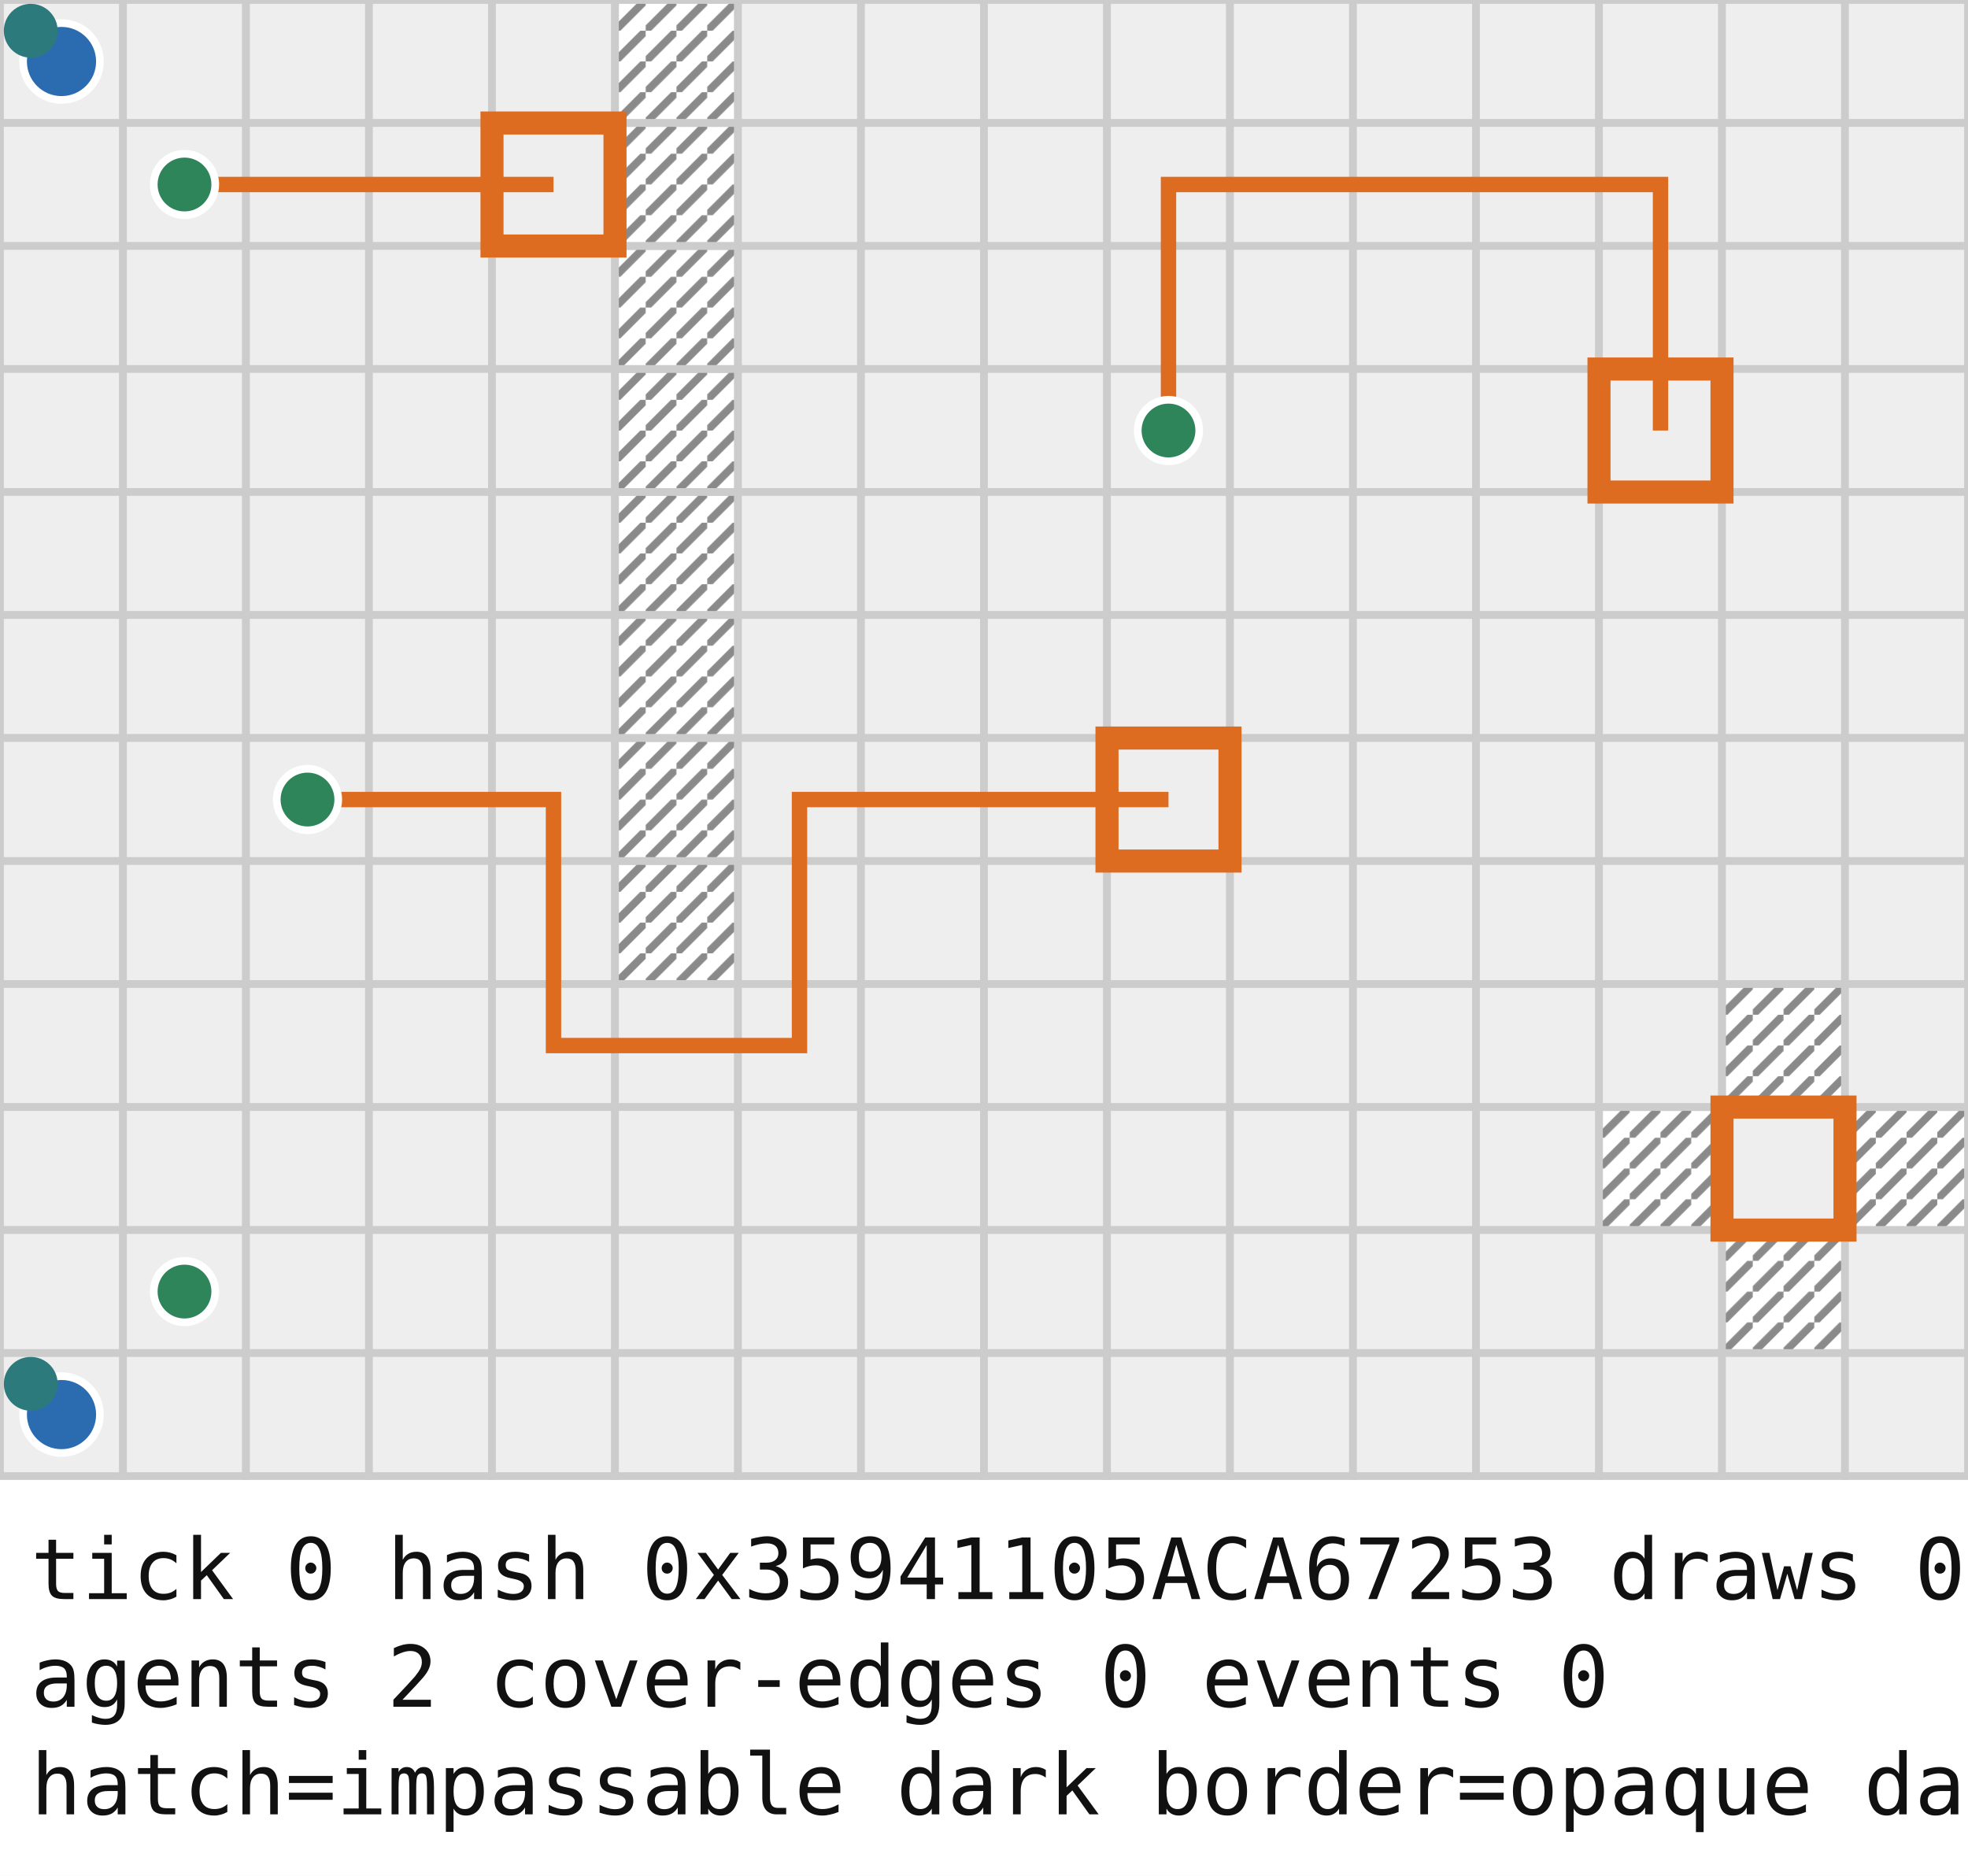
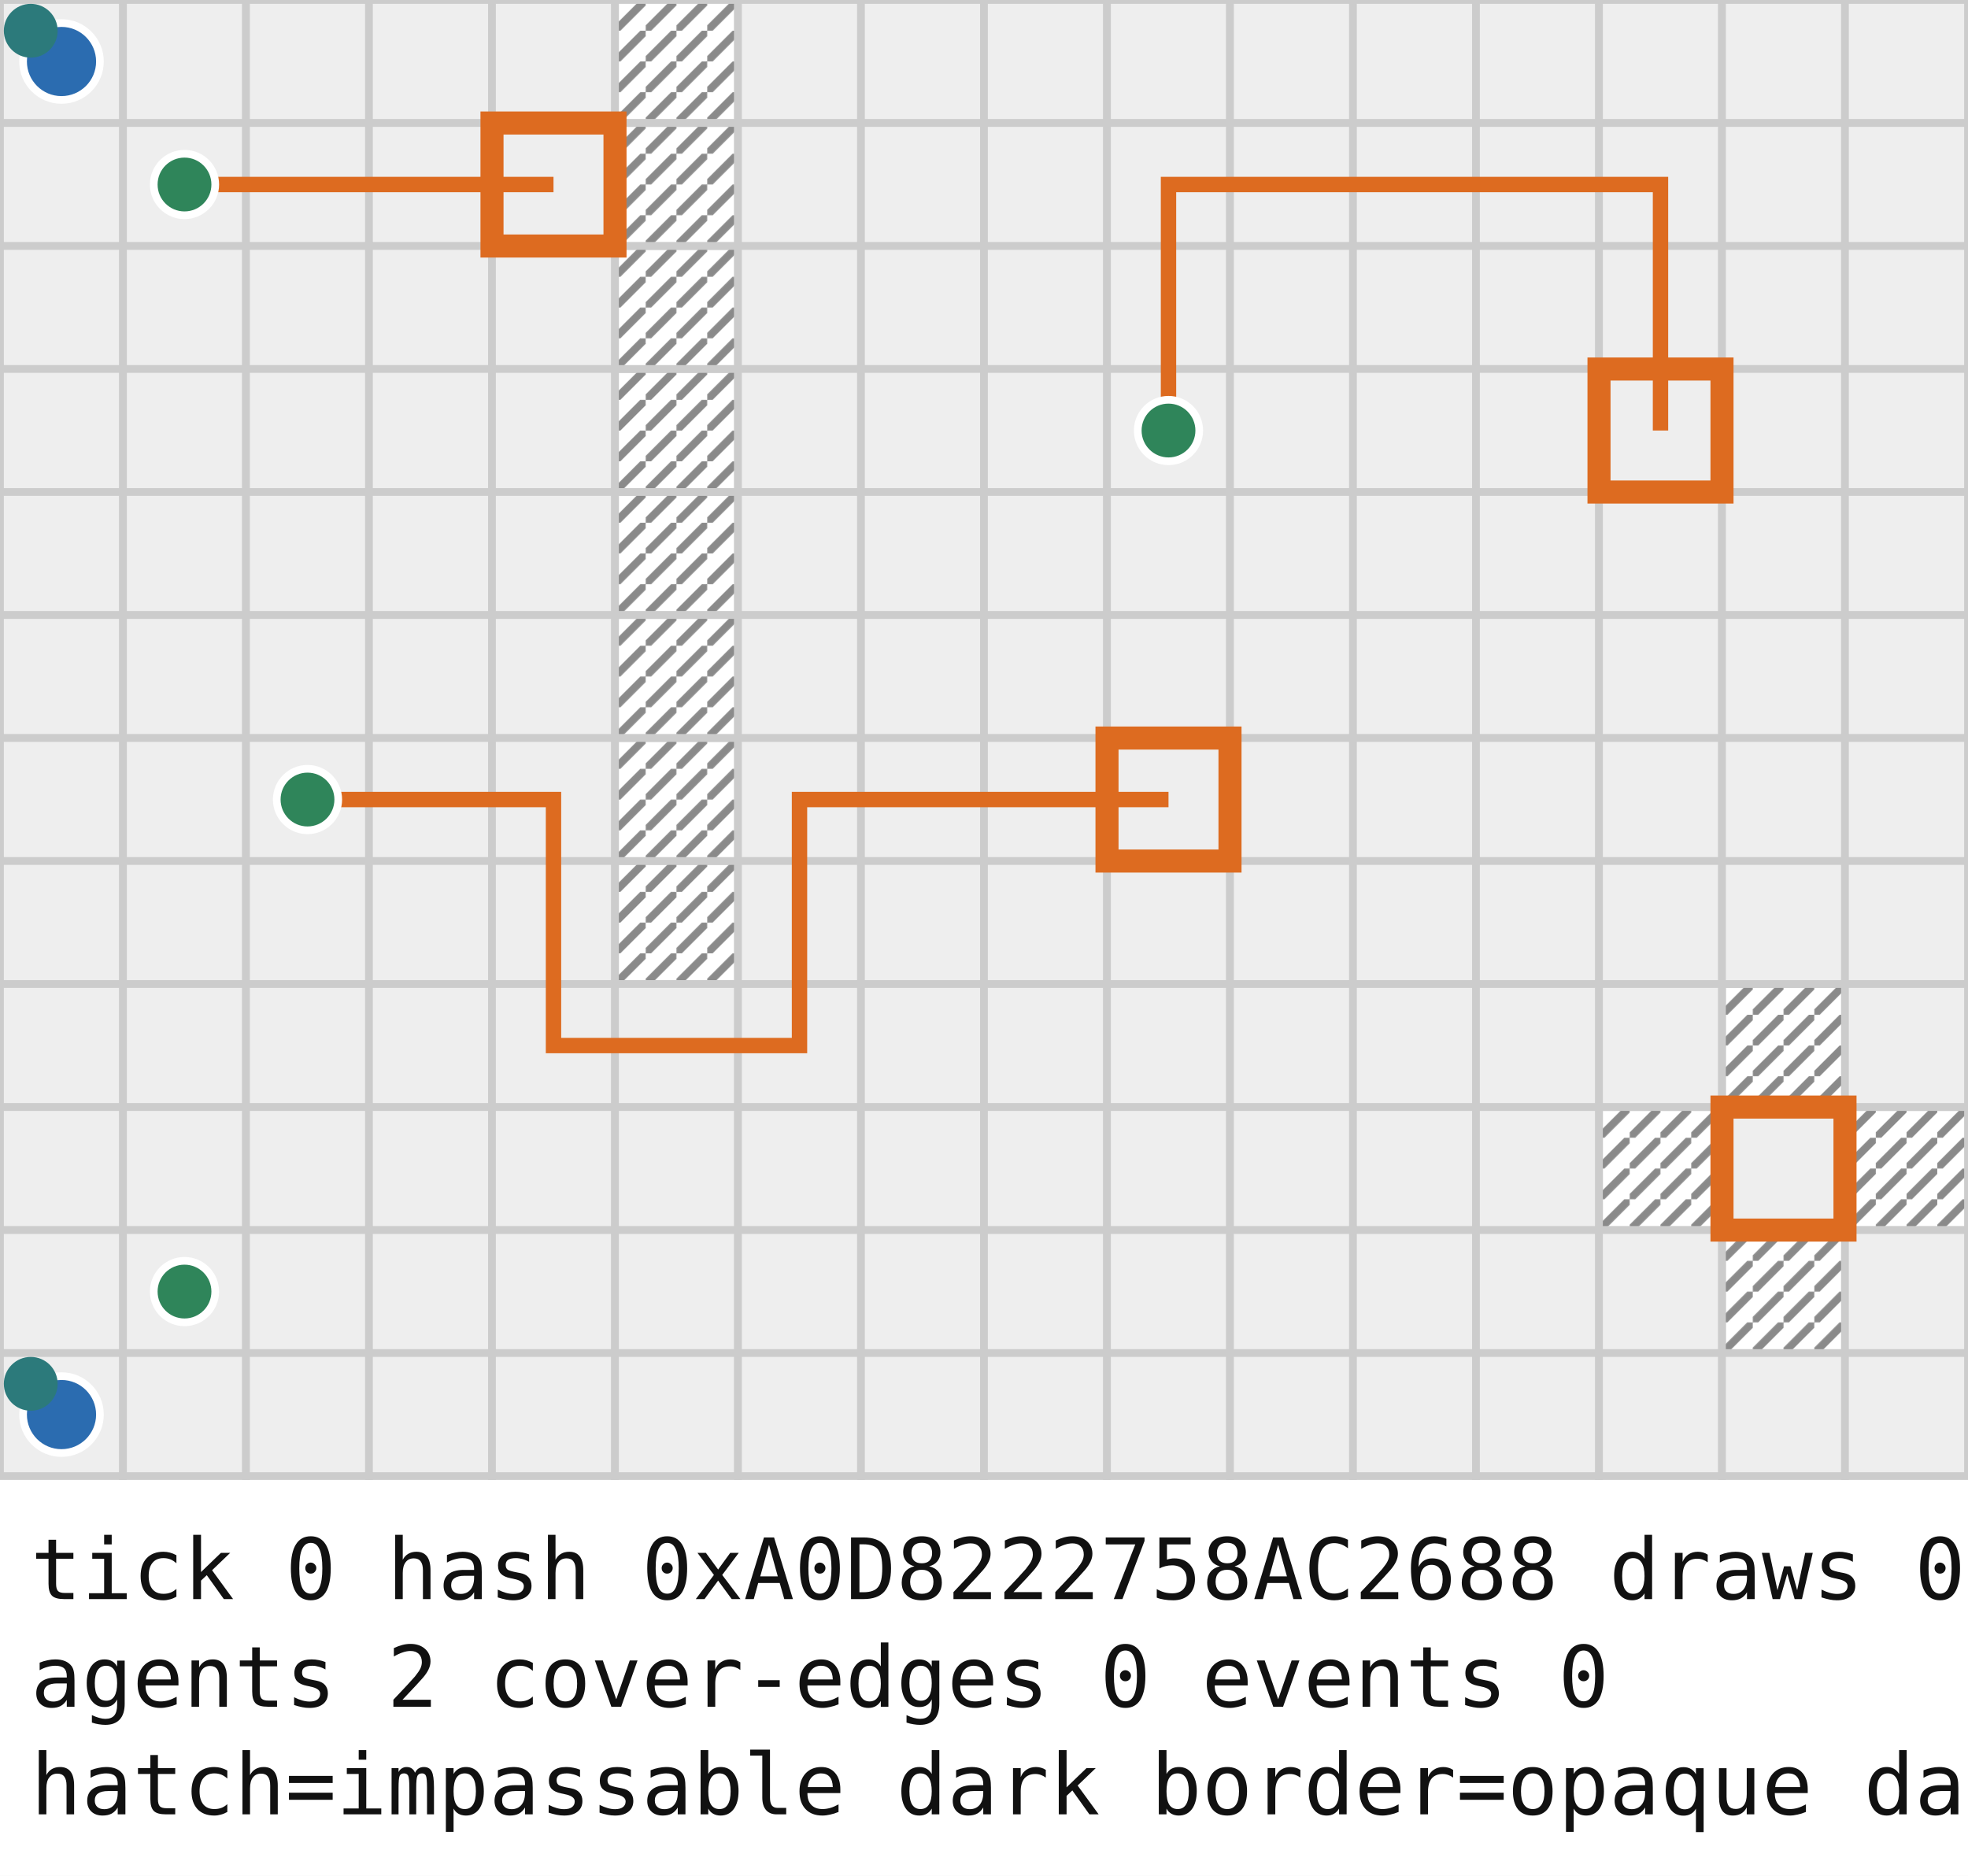
<svg xmlns="http://www.w3.org/2000/svg" width="256" height="244" viewBox="0 0 256 244">
  <defs>
    <pattern id="cw-hatch" width="4" height="4" patternUnits="userSpaceOnUse">
      <path d="M0,4 L4,0" stroke="#8a8a8a" stroke-width="1" />
    </pattern>
  </defs>
  <rect x="0" y="0" width="256" height="244" fill="#ffffff" />
  <rect x="0" y="0" width="16" height="16" fill="rgb(238,238,238)" stroke="#cccccc" stroke-width="1" />
  <rect x="16" y="0" width="16" height="16" fill="rgb(238,238,238)" stroke="#cccccc" stroke-width="1" />
  <rect x="32" y="0" width="16" height="16" fill="rgb(238,238,238)" stroke="#cccccc" stroke-width="1" />
  <rect x="48" y="0" width="16" height="16" fill="rgb(238,238,238)" stroke="#cccccc" stroke-width="1" />
  <rect x="64" y="0" width="16" height="16" fill="rgb(238,238,238)" stroke="#cccccc" stroke-width="1" />
  <rect x="80" y="0" width="16" height="16" fill="url(#cw-hatch)" stroke="#cccccc" stroke-width="1" />
  <rect x="96" y="0" width="16" height="16" fill="rgb(238,238,238)" stroke="#cccccc" stroke-width="1" />
  <rect x="112" y="0" width="16" height="16" fill="rgb(238,238,238)" stroke="#cccccc" stroke-width="1" />
  <rect x="128" y="0" width="16" height="16" fill="rgb(238,238,238)" stroke="#cccccc" stroke-width="1" />
  <rect x="144" y="0" width="16" height="16" fill="rgb(238,238,238)" stroke="#cccccc" stroke-width="1" />
  <rect x="160" y="0" width="16" height="16" fill="rgb(238,238,238)" stroke="#cccccc" stroke-width="1" />
  <rect x="176" y="0" width="16" height="16" fill="rgb(238,238,238)" stroke="#cccccc" stroke-width="1" />
  <rect x="192" y="0" width="16" height="16" fill="rgb(238,238,238)" stroke="#cccccc" stroke-width="1" />
  <rect x="208" y="0" width="16" height="16" fill="rgb(238,238,238)" stroke="#cccccc" stroke-width="1" />
  <rect x="224" y="0" width="16" height="16" fill="rgb(238,238,238)" stroke="#cccccc" stroke-width="1" />
  <rect x="240" y="0" width="16" height="16" fill="rgb(238,238,238)" stroke="#cccccc" stroke-width="1" />
  <rect x="0" y="16" width="16" height="16" fill="rgb(238,238,238)" stroke="#cccccc" stroke-width="1" />
  <rect x="16" y="16" width="16" height="16" fill="rgb(238,238,238)" stroke="#cccccc" stroke-width="1" />
  <rect x="32" y="16" width="16" height="16" fill="rgb(238,238,238)" stroke="#cccccc" stroke-width="1" />
  <rect x="48" y="16" width="16" height="16" fill="rgb(238,238,238)" stroke="#cccccc" stroke-width="1" />
  <rect x="64" y="16" width="16" height="16" fill="rgb(238,238,238)" stroke="#cccccc" stroke-width="1" />
  <rect x="80" y="16" width="16" height="16" fill="url(#cw-hatch)" stroke="#cccccc" stroke-width="1" />
  <rect x="96" y="16" width="16" height="16" fill="rgb(238,238,238)" stroke="#cccccc" stroke-width="1" />
  <rect x="112" y="16" width="16" height="16" fill="rgb(238,238,238)" stroke="#cccccc" stroke-width="1" />
  <rect x="128" y="16" width="16" height="16" fill="rgb(238,238,238)" stroke="#cccccc" stroke-width="1" />
  <rect x="144" y="16" width="16" height="16" fill="rgb(238,238,238)" stroke="#cccccc" stroke-width="1" />
  <rect x="160" y="16" width="16" height="16" fill="rgb(238,238,238)" stroke="#cccccc" stroke-width="1" />
  <rect x="176" y="16" width="16" height="16" fill="rgb(238,238,238)" stroke="#cccccc" stroke-width="1" />
  <rect x="192" y="16" width="16" height="16" fill="rgb(238,238,238)" stroke="#cccccc" stroke-width="1" />
  <rect x="208" y="16" width="16" height="16" fill="rgb(238,238,238)" stroke="#cccccc" stroke-width="1" />
  <rect x="224" y="16" width="16" height="16" fill="rgb(238,238,238)" stroke="#cccccc" stroke-width="1" />
  <rect x="240" y="16" width="16" height="16" fill="rgb(238,238,238)" stroke="#cccccc" stroke-width="1" />
  <rect x="0" y="32" width="16" height="16" fill="rgb(238,238,238)" stroke="#cccccc" stroke-width="1" />
  <rect x="16" y="32" width="16" height="16" fill="rgb(238,238,238)" stroke="#cccccc" stroke-width="1" />
  <rect x="32" y="32" width="16" height="16" fill="rgb(238,238,238)" stroke="#cccccc" stroke-width="1" />
  <rect x="48" y="32" width="16" height="16" fill="rgb(238,238,238)" stroke="#cccccc" stroke-width="1" />
  <rect x="64" y="32" width="16" height="16" fill="rgb(238,238,238)" stroke="#cccccc" stroke-width="1" />
  <rect x="80" y="32" width="16" height="16" fill="url(#cw-hatch)" stroke="#cccccc" stroke-width="1" />
  <rect x="96" y="32" width="16" height="16" fill="rgb(238,238,238)" stroke="#cccccc" stroke-width="1" />
  <rect x="112" y="32" width="16" height="16" fill="rgb(238,238,238)" stroke="#cccccc" stroke-width="1" />
  <rect x="128" y="32" width="16" height="16" fill="rgb(238,238,238)" stroke="#cccccc" stroke-width="1" />
  <rect x="144" y="32" width="16" height="16" fill="rgb(238,238,238)" stroke="#cccccc" stroke-width="1" />
  <rect x="160" y="32" width="16" height="16" fill="rgb(238,238,238)" stroke="#cccccc" stroke-width="1" />
  <rect x="176" y="32" width="16" height="16" fill="rgb(238,238,238)" stroke="#cccccc" stroke-width="1" />
  <rect x="192" y="32" width="16" height="16" fill="rgb(238,238,238)" stroke="#cccccc" stroke-width="1" />
  <rect x="208" y="32" width="16" height="16" fill="rgb(238,238,238)" stroke="#cccccc" stroke-width="1" />
  <rect x="224" y="32" width="16" height="16" fill="rgb(238,238,238)" stroke="#cccccc" stroke-width="1" />
  <rect x="240" y="32" width="16" height="16" fill="rgb(238,238,238)" stroke="#cccccc" stroke-width="1" />
  <rect x="0" y="48" width="16" height="16" fill="rgb(238,238,238)" stroke="#cccccc" stroke-width="1" />
  <rect x="16" y="48" width="16" height="16" fill="rgb(238,238,238)" stroke="#cccccc" stroke-width="1" />
  <rect x="32" y="48" width="16" height="16" fill="rgb(238,238,238)" stroke="#cccccc" stroke-width="1" />
  <rect x="48" y="48" width="16" height="16" fill="rgb(238,238,238)" stroke="#cccccc" stroke-width="1" />
  <rect x="64" y="48" width="16" height="16" fill="rgb(238,238,238)" stroke="#cccccc" stroke-width="1" />
  <rect x="80" y="48" width="16" height="16" fill="url(#cw-hatch)" stroke="#cccccc" stroke-width="1" />
  <rect x="96" y="48" width="16" height="16" fill="rgb(238,238,238)" stroke="#cccccc" stroke-width="1" />
  <rect x="112" y="48" width="16" height="16" fill="rgb(238,238,238)" stroke="#cccccc" stroke-width="1" />
  <rect x="128" y="48" width="16" height="16" fill="rgb(238,238,238)" stroke="#cccccc" stroke-width="1" />
  <rect x="144" y="48" width="16" height="16" fill="rgb(238,238,238)" stroke="#cccccc" stroke-width="1" />
  <rect x="160" y="48" width="16" height="16" fill="rgb(238,238,238)" stroke="#cccccc" stroke-width="1" />
  <rect x="176" y="48" width="16" height="16" fill="rgb(238,238,238)" stroke="#cccccc" stroke-width="1" />
  <rect x="192" y="48" width="16" height="16" fill="rgb(238,238,238)" stroke="#cccccc" stroke-width="1" />
  <rect x="208" y="48" width="16" height="16" fill="rgb(238,238,238)" stroke="#cccccc" stroke-width="1" />
  <rect x="224" y="48" width="16" height="16" fill="rgb(238,238,238)" stroke="#cccccc" stroke-width="1" />
  <rect x="240" y="48" width="16" height="16" fill="rgb(238,238,238)" stroke="#cccccc" stroke-width="1" />
  <rect x="0" y="64" width="16" height="16" fill="rgb(238,238,238)" stroke="#cccccc" stroke-width="1" />
  <rect x="16" y="64" width="16" height="16" fill="rgb(238,238,238)" stroke="#cccccc" stroke-width="1" />
  <rect x="32" y="64" width="16" height="16" fill="rgb(238,238,238)" stroke="#cccccc" stroke-width="1" />
  <rect x="48" y="64" width="16" height="16" fill="rgb(238,238,238)" stroke="#cccccc" stroke-width="1" />
  <rect x="64" y="64" width="16" height="16" fill="rgb(238,238,238)" stroke="#cccccc" stroke-width="1" />
  <rect x="80" y="64" width="16" height="16" fill="url(#cw-hatch)" stroke="#cccccc" stroke-width="1" />
  <rect x="96" y="64" width="16" height="16" fill="rgb(238,238,238)" stroke="#cccccc" stroke-width="1" />
  <rect x="112" y="64" width="16" height="16" fill="rgb(238,238,238)" stroke="#cccccc" stroke-width="1" />
  <rect x="128" y="64" width="16" height="16" fill="rgb(238,238,238)" stroke="#cccccc" stroke-width="1" />
  <rect x="144" y="64" width="16" height="16" fill="rgb(238,238,238)" stroke="#cccccc" stroke-width="1" />
  <rect x="160" y="64" width="16" height="16" fill="rgb(238,238,238)" stroke="#cccccc" stroke-width="1" />
  <rect x="176" y="64" width="16" height="16" fill="rgb(238,238,238)" stroke="#cccccc" stroke-width="1" />
  <rect x="192" y="64" width="16" height="16" fill="rgb(238,238,238)" stroke="#cccccc" stroke-width="1" />
  <rect x="208" y="64" width="16" height="16" fill="rgb(238,238,238)" stroke="#cccccc" stroke-width="1" />
  <rect x="224" y="64" width="16" height="16" fill="rgb(238,238,238)" stroke="#cccccc" stroke-width="1" />
  <rect x="240" y="64" width="16" height="16" fill="rgb(238,238,238)" stroke="#cccccc" stroke-width="1" />
  <rect x="0" y="80" width="16" height="16" fill="rgb(238,238,238)" stroke="#cccccc" stroke-width="1" />
  <rect x="16" y="80" width="16" height="16" fill="rgb(238,238,238)" stroke="#cccccc" stroke-width="1" />
  <rect x="32" y="80" width="16" height="16" fill="rgb(238,238,238)" stroke="#cccccc" stroke-width="1" />
  <rect x="48" y="80" width="16" height="16" fill="rgb(238,238,238)" stroke="#cccccc" stroke-width="1" />
  <rect x="64" y="80" width="16" height="16" fill="rgb(238,238,238)" stroke="#cccccc" stroke-width="1" />
  <rect x="80" y="80" width="16" height="16" fill="url(#cw-hatch)" stroke="#cccccc" stroke-width="1" />
  <rect x="96" y="80" width="16" height="16" fill="rgb(238,238,238)" stroke="#cccccc" stroke-width="1" />
  <rect x="112" y="80" width="16" height="16" fill="rgb(238,238,238)" stroke="#cccccc" stroke-width="1" />
  <rect x="128" y="80" width="16" height="16" fill="rgb(238,238,238)" stroke="#cccccc" stroke-width="1" />
  <rect x="144" y="80" width="16" height="16" fill="rgb(238,238,238)" stroke="#cccccc" stroke-width="1" />
  <rect x="160" y="80" width="16" height="16" fill="rgb(238,238,238)" stroke="#cccccc" stroke-width="1" />
  <rect x="176" y="80" width="16" height="16" fill="rgb(238,238,238)" stroke="#cccccc" stroke-width="1" />
  <rect x="192" y="80" width="16" height="16" fill="rgb(238,238,238)" stroke="#cccccc" stroke-width="1" />
  <rect x="208" y="80" width="16" height="16" fill="rgb(238,238,238)" stroke="#cccccc" stroke-width="1" />
  <rect x="224" y="80" width="16" height="16" fill="rgb(238,238,238)" stroke="#cccccc" stroke-width="1" />
  <rect x="240" y="80" width="16" height="16" fill="rgb(238,238,238)" stroke="#cccccc" stroke-width="1" />
  <rect x="0" y="96" width="16" height="16" fill="rgb(238,238,238)" stroke="#cccccc" stroke-width="1" />
  <rect x="16" y="96" width="16" height="16" fill="rgb(238,238,238)" stroke="#cccccc" stroke-width="1" />
  <rect x="32" y="96" width="16" height="16" fill="rgb(238,238,238)" stroke="#cccccc" stroke-width="1" />
  <rect x="48" y="96" width="16" height="16" fill="rgb(238,238,238)" stroke="#cccccc" stroke-width="1" />
  <rect x="64" y="96" width="16" height="16" fill="rgb(238,238,238)" stroke="#cccccc" stroke-width="1" />
  <rect x="80" y="96" width="16" height="16" fill="url(#cw-hatch)" stroke="#cccccc" stroke-width="1" />
  <rect x="96" y="96" width="16" height="16" fill="rgb(238,238,238)" stroke="#cccccc" stroke-width="1" />
  <rect x="112" y="96" width="16" height="16" fill="rgb(238,238,238)" stroke="#cccccc" stroke-width="1" />
  <rect x="128" y="96" width="16" height="16" fill="rgb(238,238,238)" stroke="#cccccc" stroke-width="1" />
  <rect x="144" y="96" width="16" height="16" fill="rgb(238,238,238)" stroke="#cccccc" stroke-width="1" />
  <rect x="160" y="96" width="16" height="16" fill="rgb(238,238,238)" stroke="#cccccc" stroke-width="1" />
  <rect x="176" y="96" width="16" height="16" fill="rgb(238,238,238)" stroke="#cccccc" stroke-width="1" />
  <rect x="192" y="96" width="16" height="16" fill="rgb(238,238,238)" stroke="#cccccc" stroke-width="1" />
  <rect x="208" y="96" width="16" height="16" fill="rgb(238,238,238)" stroke="#cccccc" stroke-width="1" />
  <rect x="224" y="96" width="16" height="16" fill="rgb(238,238,238)" stroke="#cccccc" stroke-width="1" />
  <rect x="240" y="96" width="16" height="16" fill="rgb(238,238,238)" stroke="#cccccc" stroke-width="1" />
  <rect x="0" y="112" width="16" height="16" fill="rgb(238,238,238)" stroke="#cccccc" stroke-width="1" />
  <rect x="16" y="112" width="16" height="16" fill="rgb(238,238,238)" stroke="#cccccc" stroke-width="1" />
  <rect x="32" y="112" width="16" height="16" fill="rgb(238,238,238)" stroke="#cccccc" stroke-width="1" />
  <rect x="48" y="112" width="16" height="16" fill="rgb(238,238,238)" stroke="#cccccc" stroke-width="1" />
  <rect x="64" y="112" width="16" height="16" fill="rgb(238,238,238)" stroke="#cccccc" stroke-width="1" />
  <rect x="80" y="112" width="16" height="16" fill="url(#cw-hatch)" stroke="#cccccc" stroke-width="1" />
  <rect x="96" y="112" width="16" height="16" fill="rgb(238,238,238)" stroke="#cccccc" stroke-width="1" />
  <rect x="112" y="112" width="16" height="16" fill="rgb(238,238,238)" stroke="#cccccc" stroke-width="1" />
  <rect x="128" y="112" width="16" height="16" fill="rgb(238,238,238)" stroke="#cccccc" stroke-width="1" />
  <rect x="144" y="112" width="16" height="16" fill="rgb(238,238,238)" stroke="#cccccc" stroke-width="1" />
  <rect x="160" y="112" width="16" height="16" fill="rgb(238,238,238)" stroke="#cccccc" stroke-width="1" />
  <rect x="176" y="112" width="16" height="16" fill="rgb(238,238,238)" stroke="#cccccc" stroke-width="1" />
  <rect x="192" y="112" width="16" height="16" fill="rgb(238,238,238)" stroke="#cccccc" stroke-width="1" />
  <rect x="208" y="112" width="16" height="16" fill="rgb(238,238,238)" stroke="#cccccc" stroke-width="1" />
  <rect x="224" y="112" width="16" height="16" fill="rgb(238,238,238)" stroke="#cccccc" stroke-width="1" />
  <rect x="240" y="112" width="16" height="16" fill="rgb(238,238,238)" stroke="#cccccc" stroke-width="1" />
  <rect x="0" y="128" width="16" height="16" fill="rgb(238,238,238)" stroke="#cccccc" stroke-width="1" />
  <rect x="16" y="128" width="16" height="16" fill="rgb(238,238,238)" stroke="#cccccc" stroke-width="1" />
  <rect x="32" y="128" width="16" height="16" fill="rgb(238,238,238)" stroke="#cccccc" stroke-width="1" />
  <rect x="48" y="128" width="16" height="16" fill="rgb(238,238,238)" stroke="#cccccc" stroke-width="1" />
  <rect x="64" y="128" width="16" height="16" fill="rgb(238,238,238)" stroke="#cccccc" stroke-width="1" />
  <rect x="80" y="128" width="16" height="16" fill="rgb(238,238,238)" stroke="#cccccc" stroke-width="1" />
  <rect x="96" y="128" width="16" height="16" fill="rgb(238,238,238)" stroke="#cccccc" stroke-width="1" />
  <rect x="112" y="128" width="16" height="16" fill="rgb(238,238,238)" stroke="#cccccc" stroke-width="1" />
  <rect x="128" y="128" width="16" height="16" fill="rgb(238,238,238)" stroke="#cccccc" stroke-width="1" />
  <rect x="144" y="128" width="16" height="16" fill="rgb(238,238,238)" stroke="#cccccc" stroke-width="1" />
  <rect x="160" y="128" width="16" height="16" fill="rgb(238,238,238)" stroke="#cccccc" stroke-width="1" />
  <rect x="176" y="128" width="16" height="16" fill="rgb(238,238,238)" stroke="#cccccc" stroke-width="1" />
  <rect x="192" y="128" width="16" height="16" fill="rgb(238,238,238)" stroke="#cccccc" stroke-width="1" />
  <rect x="208" y="128" width="16" height="16" fill="rgb(238,238,238)" stroke="#cccccc" stroke-width="1" />
  <rect x="224" y="128" width="16" height="16" fill="url(#cw-hatch)" stroke="#cccccc" stroke-width="1" />
  <rect x="240" y="128" width="16" height="16" fill="rgb(238,238,238)" stroke="#cccccc" stroke-width="1" />
  <rect x="0" y="144" width="16" height="16" fill="rgb(238,238,238)" stroke="#cccccc" stroke-width="1" />
  <rect x="16" y="144" width="16" height="16" fill="rgb(238,238,238)" stroke="#cccccc" stroke-width="1" />
  <rect x="32" y="144" width="16" height="16" fill="rgb(238,238,238)" stroke="#cccccc" stroke-width="1" />
  <rect x="48" y="144" width="16" height="16" fill="rgb(238,238,238)" stroke="#cccccc" stroke-width="1" />
  <rect x="64" y="144" width="16" height="16" fill="rgb(238,238,238)" stroke="#cccccc" stroke-width="1" />
  <rect x="80" y="144" width="16" height="16" fill="rgb(238,238,238)" stroke="#cccccc" stroke-width="1" />
  <rect x="96" y="144" width="16" height="16" fill="rgb(238,238,238)" stroke="#cccccc" stroke-width="1" />
  <rect x="112" y="144" width="16" height="16" fill="rgb(238,238,238)" stroke="#cccccc" stroke-width="1" />
  <rect x="128" y="144" width="16" height="16" fill="rgb(238,238,238)" stroke="#cccccc" stroke-width="1" />
  <rect x="144" y="144" width="16" height="16" fill="rgb(238,238,238)" stroke="#cccccc" stroke-width="1" />
  <rect x="160" y="144" width="16" height="16" fill="rgb(238,238,238)" stroke="#cccccc" stroke-width="1" />
  <rect x="176" y="144" width="16" height="16" fill="rgb(238,238,238)" stroke="#cccccc" stroke-width="1" />
  <rect x="192" y="144" width="16" height="16" fill="rgb(238,238,238)" stroke="#cccccc" stroke-width="1" />
  <rect x="208" y="144" width="16" height="16" fill="url(#cw-hatch)" stroke="#cccccc" stroke-width="1" />
  <rect x="224" y="144" width="16" height="16" fill="rgb(238,238,238)" stroke="#cccccc" stroke-width="1" />
  <rect x="240" y="144" width="16" height="16" fill="url(#cw-hatch)" stroke="#cccccc" stroke-width="1" />
  <rect x="0" y="160" width="16" height="16" fill="rgb(238,238,238)" stroke="#cccccc" stroke-width="1" />
  <rect x="16" y="160" width="16" height="16" fill="rgb(238,238,238)" stroke="#cccccc" stroke-width="1" />
  <rect x="32" y="160" width="16" height="16" fill="rgb(238,238,238)" stroke="#cccccc" stroke-width="1" />
  <rect x="48" y="160" width="16" height="16" fill="rgb(238,238,238)" stroke="#cccccc" stroke-width="1" />
  <rect x="64" y="160" width="16" height="16" fill="rgb(238,238,238)" stroke="#cccccc" stroke-width="1" />
  <rect x="80" y="160" width="16" height="16" fill="rgb(238,238,238)" stroke="#cccccc" stroke-width="1" />
  <rect x="96" y="160" width="16" height="16" fill="rgb(238,238,238)" stroke="#cccccc" stroke-width="1" />
  <rect x="112" y="160" width="16" height="16" fill="rgb(238,238,238)" stroke="#cccccc" stroke-width="1" />
  <rect x="128" y="160" width="16" height="16" fill="rgb(238,238,238)" stroke="#cccccc" stroke-width="1" />
  <rect x="144" y="160" width="16" height="16" fill="rgb(238,238,238)" stroke="#cccccc" stroke-width="1" />
  <rect x="160" y="160" width="16" height="16" fill="rgb(238,238,238)" stroke="#cccccc" stroke-width="1" />
  <rect x="176" y="160" width="16" height="16" fill="rgb(238,238,238)" stroke="#cccccc" stroke-width="1" />
  <rect x="192" y="160" width="16" height="16" fill="rgb(238,238,238)" stroke="#cccccc" stroke-width="1" />
  <rect x="208" y="160" width="16" height="16" fill="rgb(238,238,238)" stroke="#cccccc" stroke-width="1" />
  <rect x="224" y="160" width="16" height="16" fill="url(#cw-hatch)" stroke="#cccccc" stroke-width="1" />
  <rect x="240" y="160" width="16" height="16" fill="rgb(238,238,238)" stroke="#cccccc" stroke-width="1" />
  <rect x="0" y="176" width="16" height="16" fill="rgb(238,238,238)" stroke="#cccccc" stroke-width="1" />
  <rect x="16" y="176" width="16" height="16" fill="rgb(238,238,238)" stroke="#cccccc" stroke-width="1" />
  <rect x="32" y="176" width="16" height="16" fill="rgb(238,238,238)" stroke="#cccccc" stroke-width="1" />
  <rect x="48" y="176" width="16" height="16" fill="rgb(238,238,238)" stroke="#cccccc" stroke-width="1" />
  <rect x="64" y="176" width="16" height="16" fill="rgb(238,238,238)" stroke="#cccccc" stroke-width="1" />
  <rect x="80" y="176" width="16" height="16" fill="rgb(238,238,238)" stroke="#cccccc" stroke-width="1" />
  <rect x="96" y="176" width="16" height="16" fill="rgb(238,238,238)" stroke="#cccccc" stroke-width="1" />
  <rect x="112" y="176" width="16" height="16" fill="rgb(238,238,238)" stroke="#cccccc" stroke-width="1" />
  <rect x="128" y="176" width="16" height="16" fill="rgb(238,238,238)" stroke="#cccccc" stroke-width="1" />
  <rect x="144" y="176" width="16" height="16" fill="rgb(238,238,238)" stroke="#cccccc" stroke-width="1" />
  <rect x="160" y="176" width="16" height="16" fill="rgb(238,238,238)" stroke="#cccccc" stroke-width="1" />
  <rect x="176" y="176" width="16" height="16" fill="rgb(238,238,238)" stroke="#cccccc" stroke-width="1" />
  <rect x="192" y="176" width="16" height="16" fill="rgb(238,238,238)" stroke="#cccccc" stroke-width="1" />
  <rect x="208" y="176" width="16" height="16" fill="rgb(238,238,238)" stroke="#cccccc" stroke-width="1" />
  <rect x="224" y="176" width="16" height="16" fill="rgb(238,238,238)" stroke="#cccccc" stroke-width="1" />
  <rect x="240" y="176" width="16" height="16" fill="rgb(238,238,238)" stroke="#cccccc" stroke-width="1" />
  <circle cx="8" cy="8" r="5" fill="#2b6cb0" stroke="#ffffff" stroke-width="1" />
  <circle cx="8" cy="184" r="5" fill="#2b6cb0" stroke="#ffffff" stroke-width="1" />
  <circle cx="4" cy="4" r="3" fill="#2c7a7b" stroke="#2c7a7b" stroke-width="1" />
  <circle cx="4" cy="180" r="3" fill="#2c7a7b" stroke="#2c7a7b" stroke-width="1" />
  <polyline points="24,24 40,24 56,24 72,24" fill="none" stroke="#dd6b20" stroke-width="2" />
  <circle cx="24" cy="24" r="4" fill="#2f855a" stroke="#ffffff" stroke-width="1" />
  <rect x="64" y="16" width="16" height="16" fill="none" stroke="#dd6b20" stroke-width="3" />
  <polyline points="40,104 56,104 72,104 72,120 72,136 88,136 104,136 104,120 104,104 120,104 136,104 152,104" fill="none" stroke="#dd6b20" stroke-width="2" />
  <circle cx="40" cy="104" r="4" fill="#2f855a" stroke="#ffffff" stroke-width="1" />
  <rect x="144" y="96" width="16" height="16" fill="none" stroke="#dd6b20" stroke-width="3" />
  <polyline points="152,56 152,40 152,24 168,24 184,24 200,24 216,24 216,40 216,56" fill="none" stroke="#dd6b20" stroke-width="2" />
  <circle cx="152" cy="56" r="4" fill="#2f855a" stroke="#ffffff" stroke-width="1" />
  <rect x="208" y="48" width="16" height="16" fill="none" stroke="#dd6b20" stroke-width="3" />
  <circle cx="24" cy="168" r="4" fill="#2f855a" stroke="#ffffff" stroke-width="1" />
  <rect x="224" y="144" width="16" height="16" fill="none" stroke="#dd6b20" stroke-width="3" />
-   <text x="4" y="208" font-family="monospace" font-size="11" fill="#111111">tick 0  hash 0x35941105ACA67253  draws 0</text>
+   <text x="4" y="208" font-family="monospace" font-size="11" fill="#111111">tick 0  hash 0xA0D8222758AC2688  draws 0</text>
  <text x="4" y="222" font-family="monospace" font-size="11" fill="#111111">agents 2  cover-edges 0  events 0</text>
  <text x="4" y="236" font-family="monospace" font-size="11" fill="#111111">hatch=impassable  dark border=opaque  darker fill=higher elevation  triangle=cover  circle=agent</text>
</svg>
